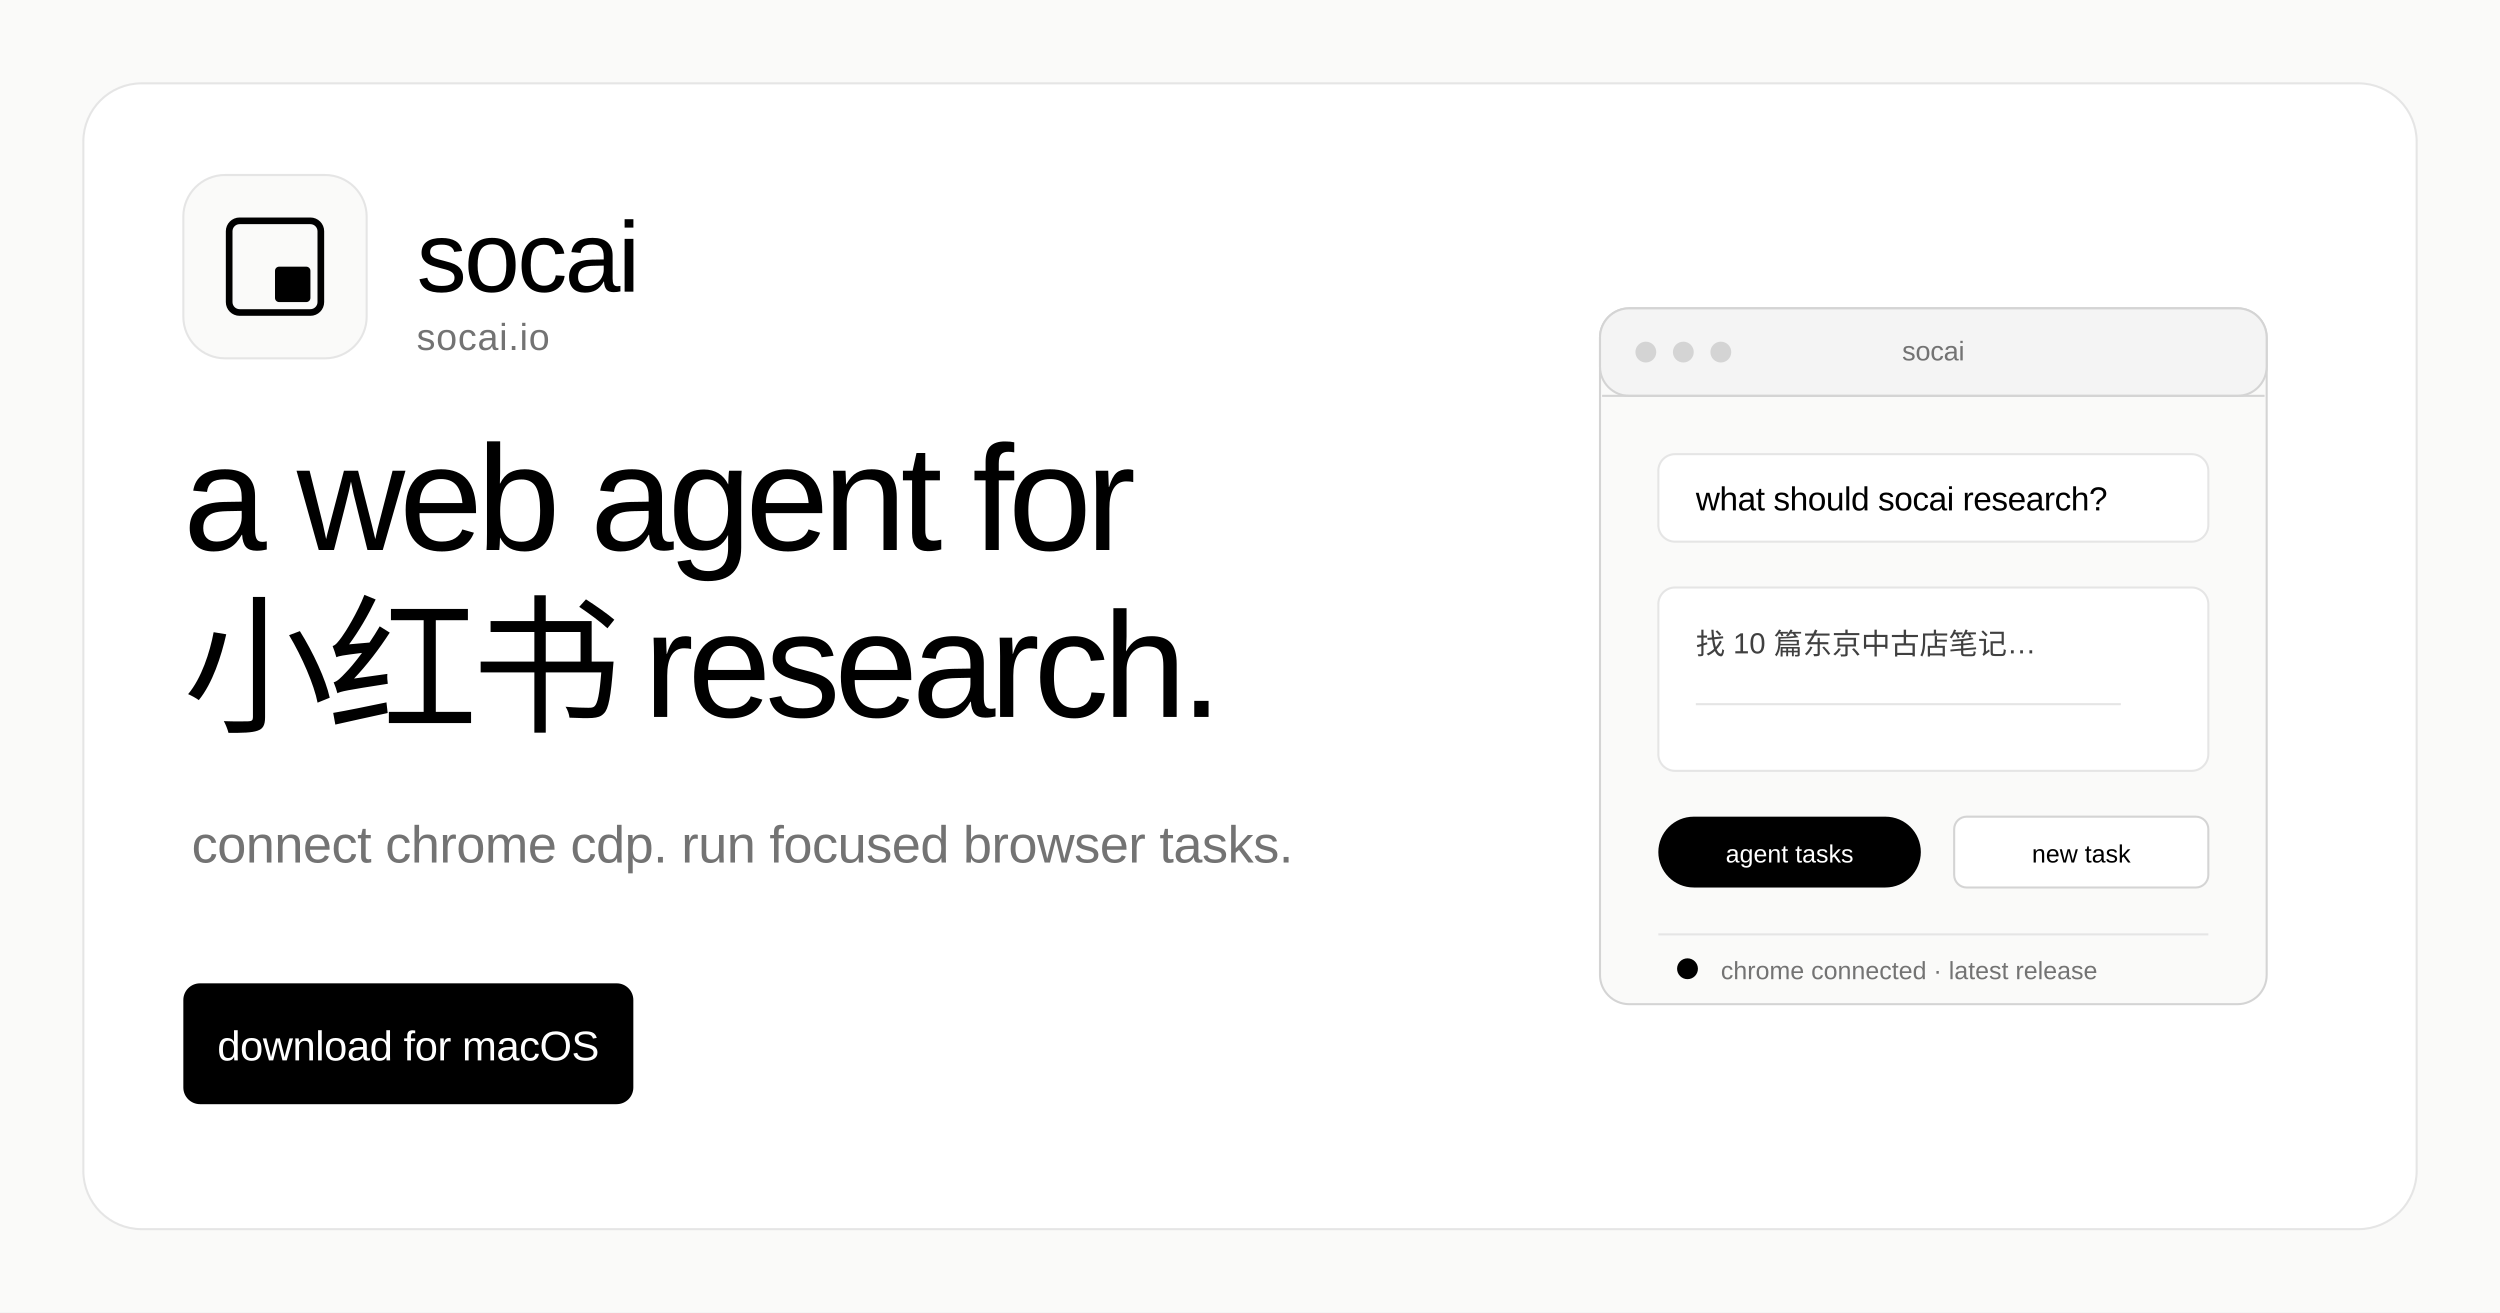
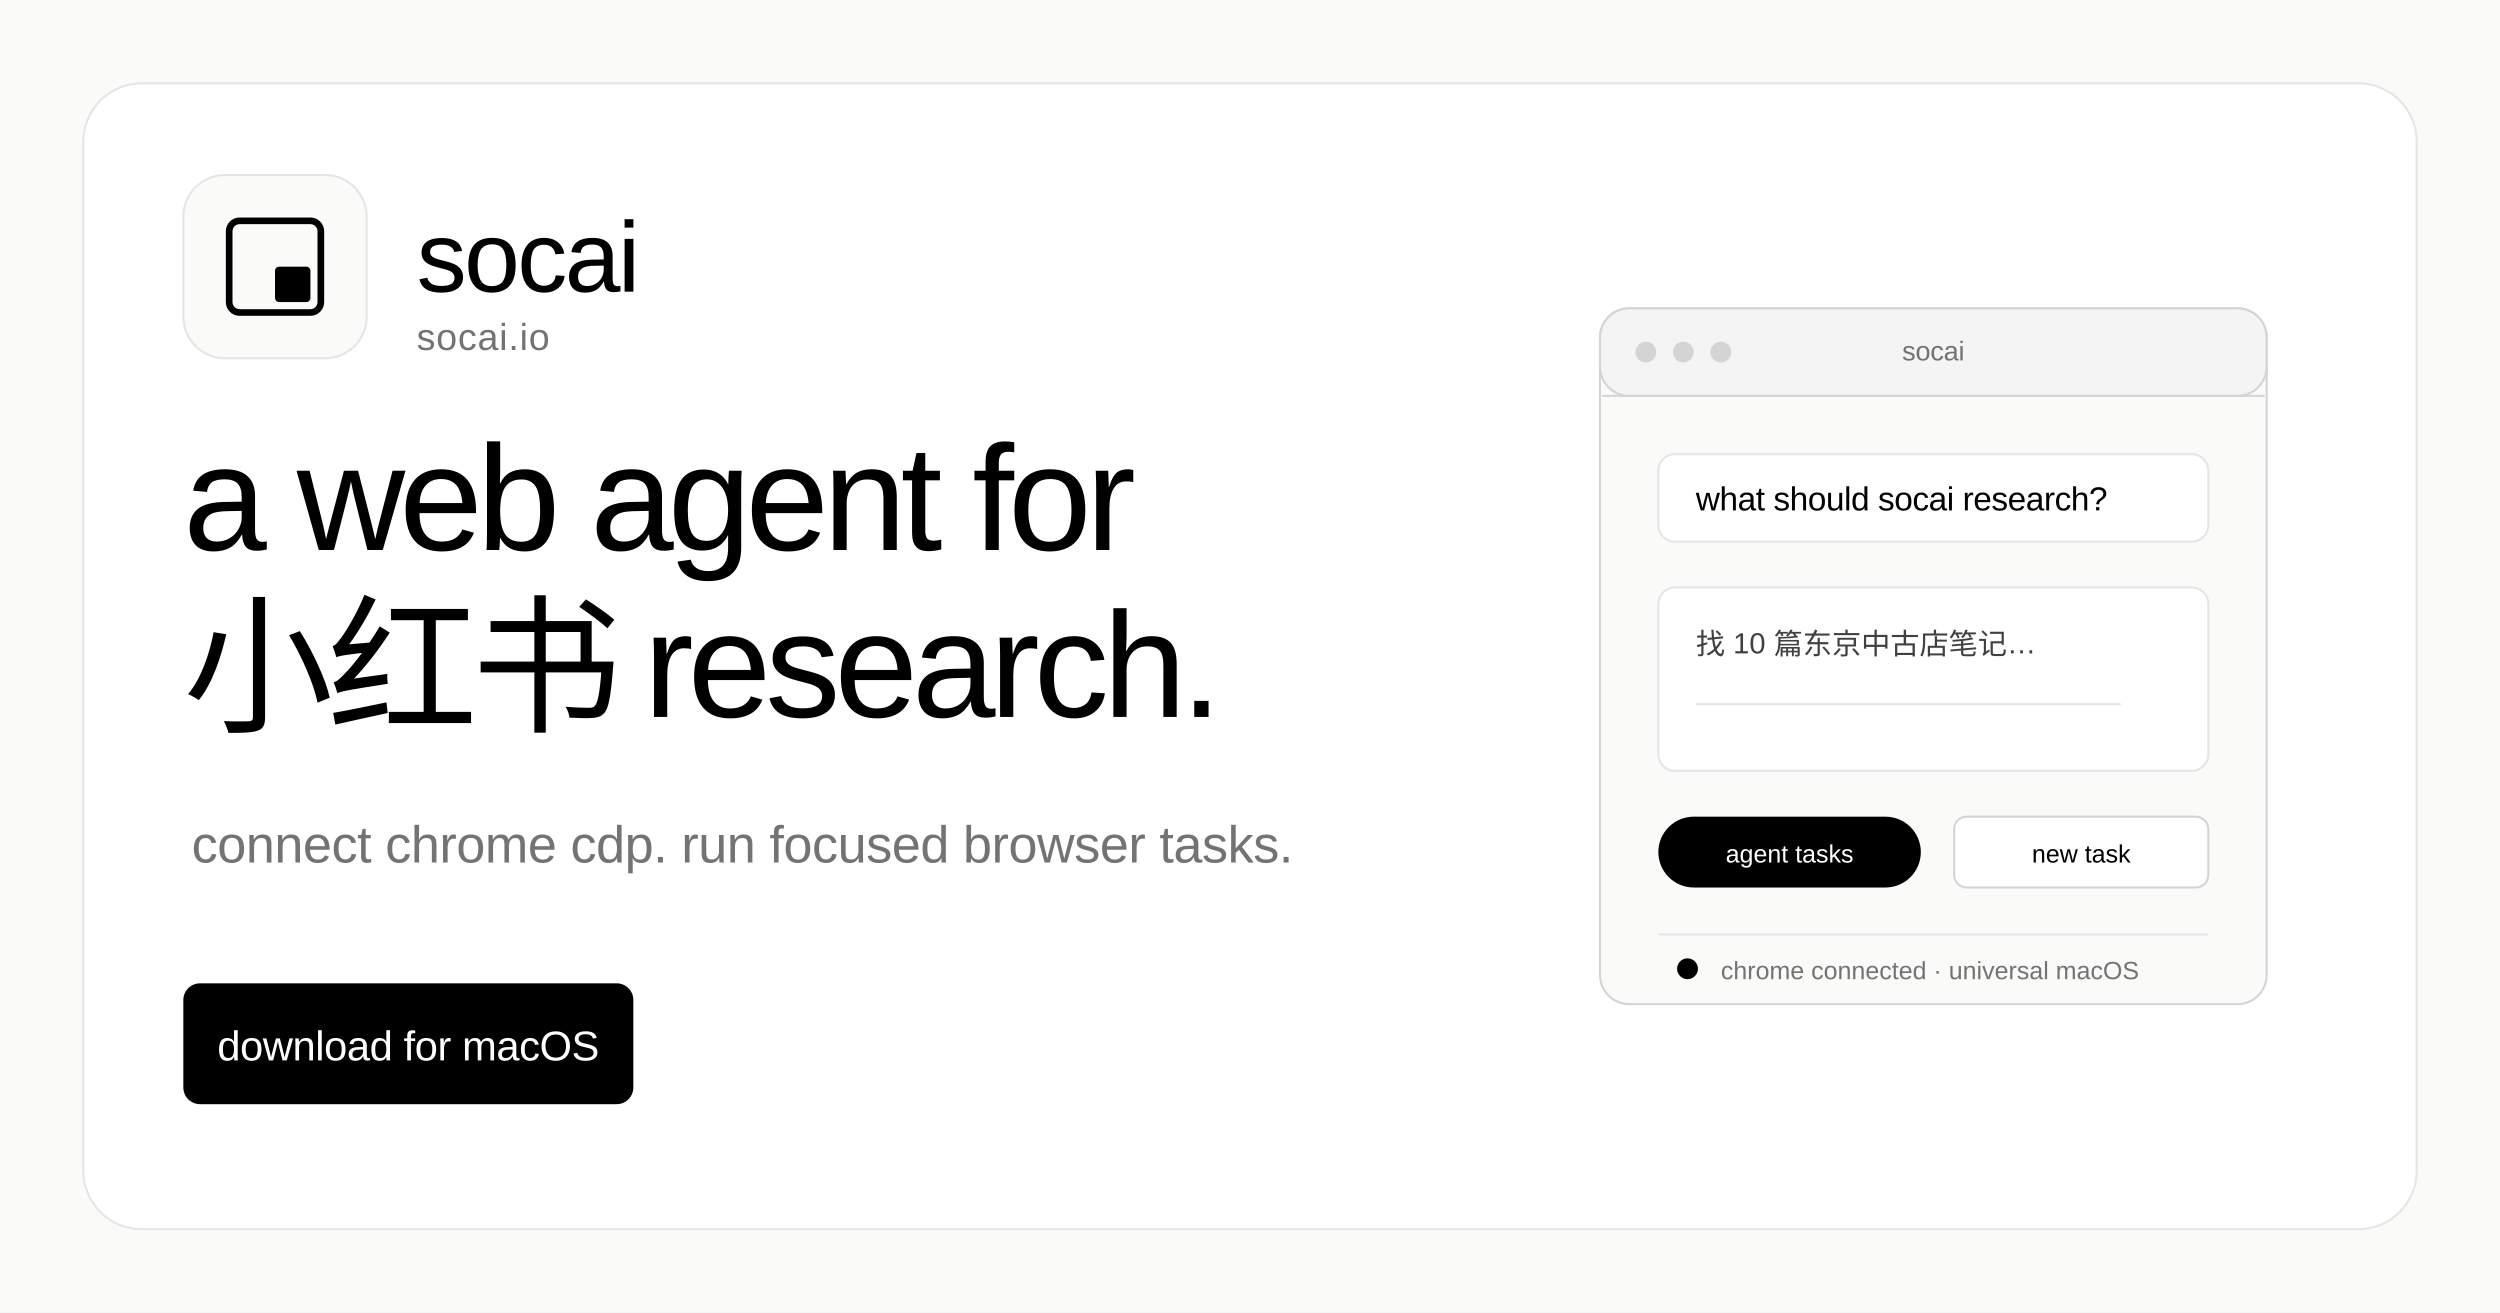
<svg xmlns="http://www.w3.org/2000/svg" width="1200" height="630" viewBox="0 0 1200 630" role="img" aria-labelledby="title desc">
  <rect width="1200" height="630" fill="#fafaf9" />
  <rect x="40" y="40" width="1120" height="550" rx="28" fill="#ffffff" stroke="#e5e5e5" />
  <g font-family="General Sans, -apple-system, BlinkMacSystemFont, Segoe UI, PingFang SC, Hiragino Sans GB, Arial, sans-serif">
    <g transform="translate(88 84)">
      <rect x="0" y="0" width="88" height="88" rx="20" fill="#fafaf9" stroke="#e5e5e5" />
      <rect x="22" y="22" width="44" height="44" rx="5" fill="none" stroke="#000000" stroke-width="3.2" />
      <rect x="44" y="44" width="17" height="17" rx="2" fill="#000000" />
      <text x="112" y="56" fill="#000000" font-size="48" font-weight="500" letter-spacing="-1.2">socai</text>
      <text x="112" y="84" fill="#737373" font-size="18" font-weight="400" letter-spacing="0.4">socai.io</text>
    </g>
    <text x="88" y="264" fill="#000000" font-size="72" font-weight="500" letter-spacing="-2.8">a web agent for</text>
    <text x="88" y="346" fill="#000000" font-size="72" font-weight="500" letter-spacing="-2.8">小红书 research.</text>
    <text x="92" y="414" fill="#737373" font-size="25" font-weight="400" letter-spacing="-0.2">connect chrome cdp. run focused browser tasks.</text>
    <g transform="translate(88 472)">
      <rect width="216" height="58" rx="8" fill="#000000" />
      <text x="108" y="37" text-anchor="middle" fill="#ffffff" font-size="20" font-weight="500" letter-spacing="-0.2">download for macOS</text>
    </g>
    <g transform="translate(768 148)">
      <rect width="320" height="334" rx="14" fill="#fafaf9" stroke="#d4d4d4" />
      <rect x="0" y="0" width="320" height="42" rx="14" fill="#f4f4f4" stroke="#d4d4d4" />
      <path d="M1 42H319" stroke="#d4d4d4" />
      <circle cx="22" cy="21" r="5" fill="#d4d4d4" />
      <circle cx="40" cy="21" r="5" fill="#d4d4d4" />
      <circle cx="58" cy="21" r="5" fill="#d4d4d4" />
      <text x="160" y="25" text-anchor="middle" fill="#737373" font-size="13" letter-spacing="-0.1">socai</text>
      <rect x="28" y="70" width="264" height="42" rx="8" fill="#ffffff" stroke="#e5e5e5" />
      <text x="46" y="97" fill="#000000" font-size="16" font-weight="500" letter-spacing="-0.2">what should socai research?</text>
      <rect x="28" y="134" width="264" height="88" rx="8" fill="#ffffff" stroke="#e5e5e5" />
      <text x="46" y="166" fill="#404040" font-size="14">找 10 篇东京中古店笔记…</text>
      <path d="M46 190H250" stroke="#e5e5e5" />
      <rect x="28" y="244" width="126" height="34" rx="17" fill="#000000" />
      <text x="91" y="266" text-anchor="middle" fill="#ffffff" font-size="12" font-weight="500">agent tasks</text>
      <rect x="170" y="244" width="122" height="34" rx="6" fill="#ffffff" stroke="#d4d4d4" />
      <text x="231" y="266" text-anchor="middle" fill="#000000" font-size="12" font-weight="500">new task</text>
      <rect x="28" y="300" width="264" height="1" fill="#e5e5e5" />
      <circle cx="42" cy="317" r="5" fill="#000000" />
-       <text x="58" y="322" fill="#737373" font-size="12">chrome connected · latest release</text>
+       <text x="58" y="322" fill="#737373" font-size="12">chrome connected · universal macOS</text>
    </g>
  </g>
</svg>
